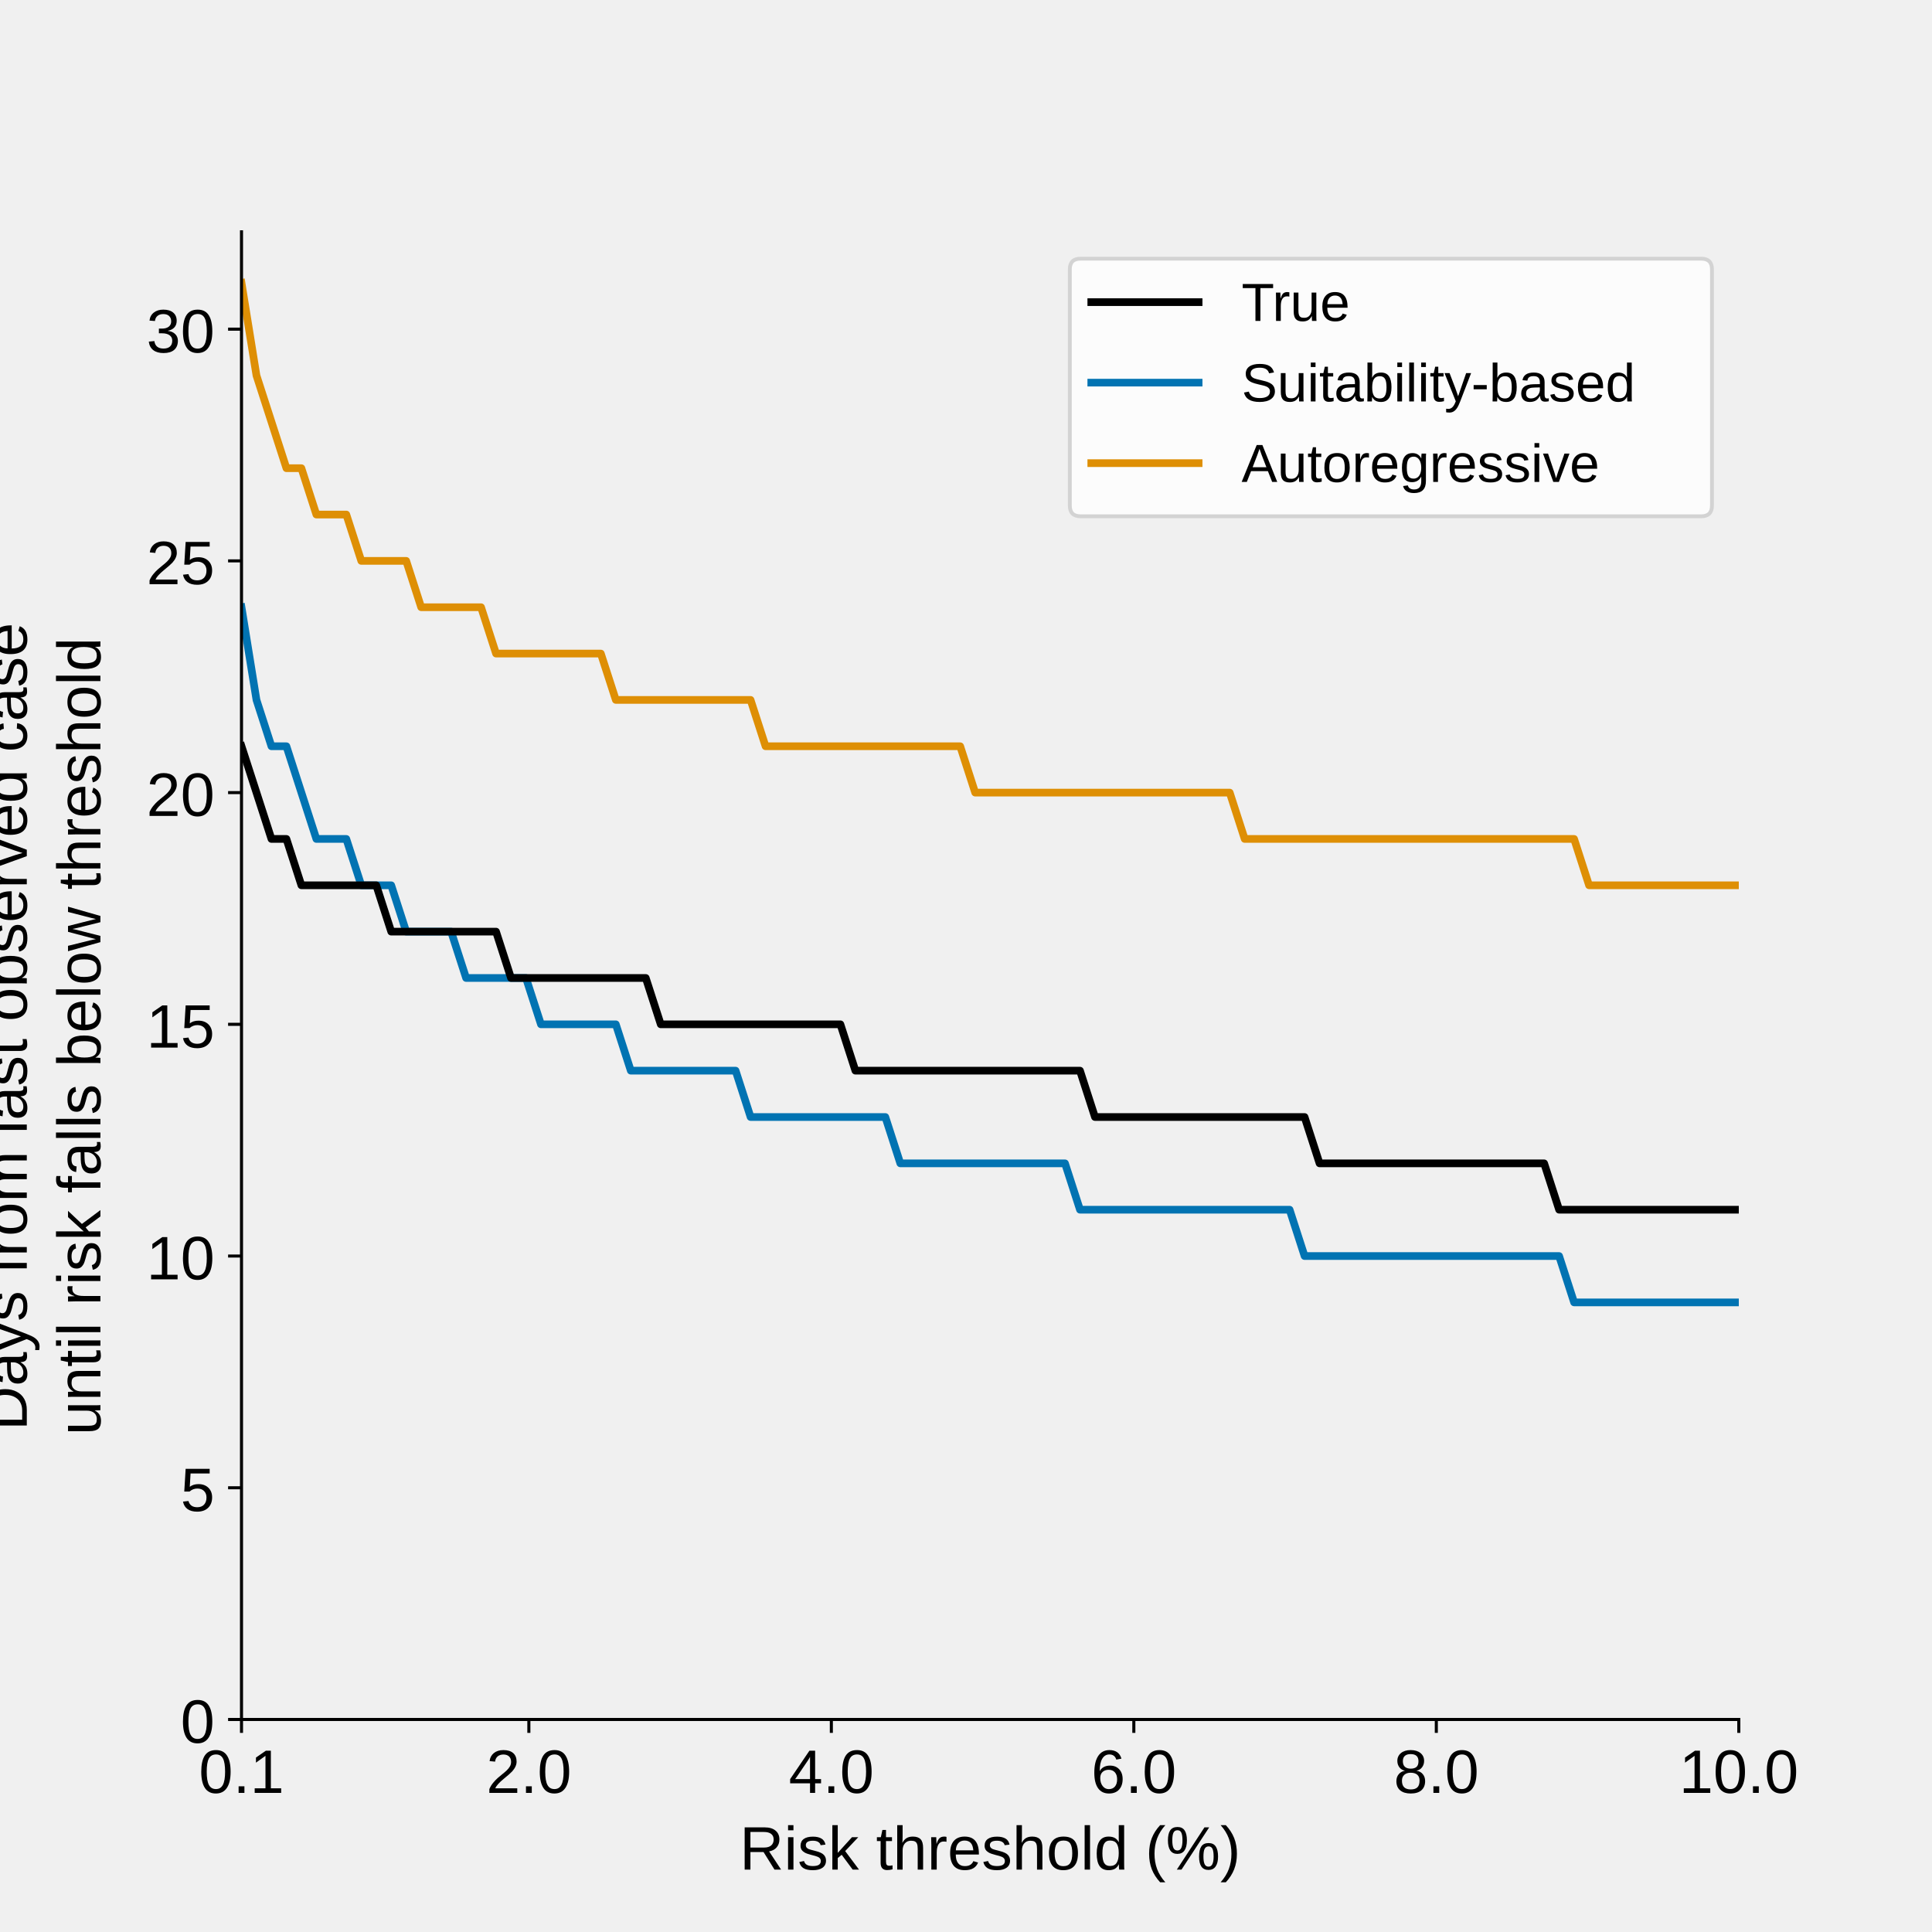
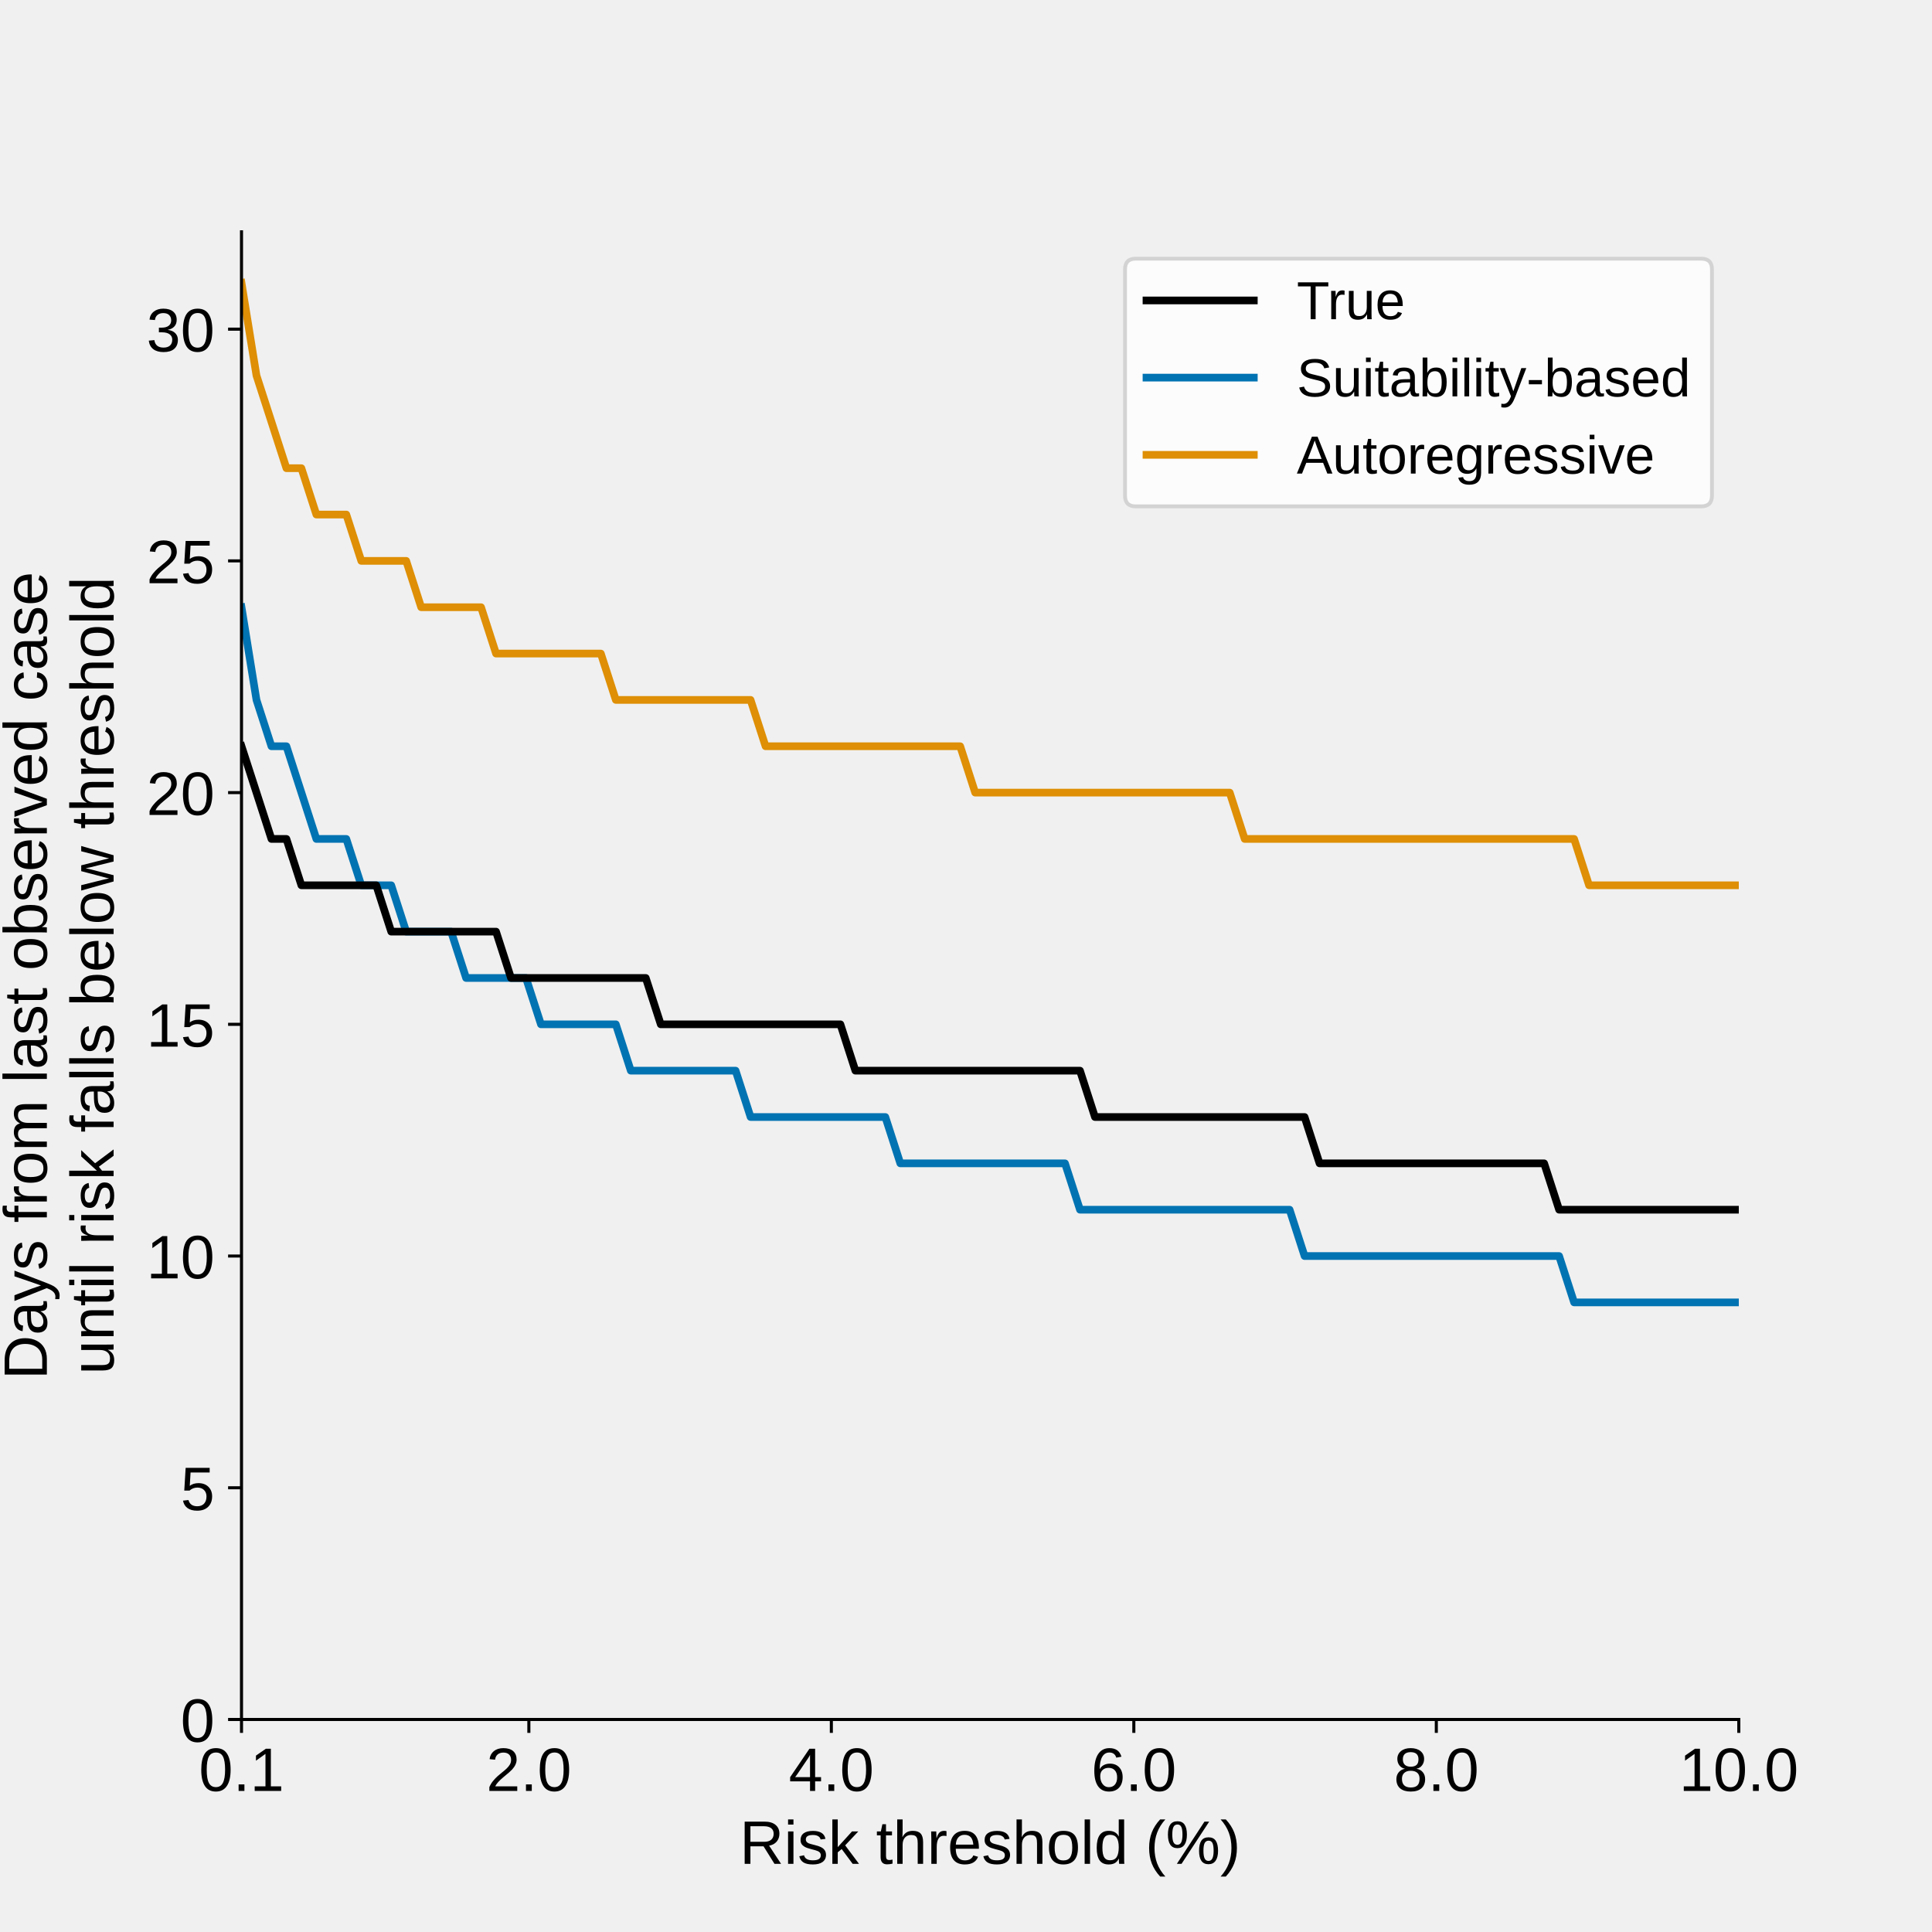
<svg xmlns="http://www.w3.org/2000/svg" xmlns:xlink="http://www.w3.org/1999/xlink" width="504pt" height="504pt" viewBox="0 0 504 504" version="1.1">
  <defs>
    <style type="text/css">*{stroke-linejoin: round; stroke-linecap: butt}</style>
  </defs>
  <g id="figure_1">
    <g id="patch_1">
      <path d="M 0 504  L 504 504  L 504 0  L 0 0  L 0 504  z " style="fill: none" />
    </g>
    <g id="axes_1">
      <g id="patch_2">
        <path d="M 63 448.56  L 453.6 448.56  L 453.6 60.48  L 63 60.48  L 63 448.56  z " style="fill: none" />
      </g>
      <g id="matplotlib.axis_1">
        <g id="xtick_1">
          <g id="line2d_1">
            <defs>
-               <path id="m56511d2cbc" d="M 0 0  L 0 3.5  " style="stroke: #000000; stroke-width: 0.8" />
+               <path id="mdf57d27506" d="M 0 0  L 0 3.5  " style="stroke: #000000; stroke-width: 0.8" />
            </defs>
            <g>
-               <use xlink:href="#m56511d2cbc" x="63" y="448.56" style="stroke: #000000; stroke-width: 0.8" />
+               <use xlink:href="#mdf57d27506" x="63" y="448.56" style="stroke: #000000; stroke-width: 0.8" />
            </g>
          </g>
          <g id="text_1">
-             <text style="font-size: 16px; font-family: 'Arial', sans-serif; text-anchor: middle" x="63" y="467.716" transform="rotate(-0 63 467.7163)">0.1</text>
+             <text style="font-size: 16px; font-family: 'Arial', sans-serif; text-anchor: middle" x="63" y="467.208" transform="rotate(-0 63 467.2084)">0.1</text>
          </g>
        </g>
        <g id="xtick_2">
          <g id="line2d_2">
            <g>
-               <use xlink:href="#m56511d2cbc" x="137.964" y="448.56" style="stroke: #000000; stroke-width: 0.8" />
+               <use xlink:href="#mdf57d27506" x="137.964" y="448.56" style="stroke: #000000; stroke-width: 0.8" />
            </g>
          </g>
          <g id="text_2">
-             <text style="font-size: 16px; font-family: 'Arial', sans-serif; text-anchor: middle" x="137.964" y="467.716" transform="rotate(-0 137.9636 467.7163)">2.0</text>
+             <text style="font-size: 16px; font-family: 'Arial', sans-serif; text-anchor: middle" x="137.964" y="467.208" transform="rotate(-0 137.9636 467.2084)">2.0</text>
          </g>
        </g>
        <g id="xtick_3">
          <g id="line2d_3">
            <g>
-               <use xlink:href="#m56511d2cbc" x="216.873" y="448.56" style="stroke: #000000; stroke-width: 0.8" />
+               <use xlink:href="#mdf57d27506" x="216.873" y="448.56" style="stroke: #000000; stroke-width: 0.8" />
            </g>
          </g>
          <g id="text_3">
-             <text style="font-size: 16px; font-family: 'Arial', sans-serif; text-anchor: middle" x="216.873" y="467.716" transform="rotate(-0 216.8727 467.7163)">4.0</text>
+             <text style="font-size: 16px; font-family: 'Arial', sans-serif; text-anchor: middle" x="216.873" y="467.208" transform="rotate(-0 216.8727 467.2084)">4.0</text>
          </g>
        </g>
        <g id="xtick_4">
          <g id="line2d_4">
            <g>
-               <use xlink:href="#m56511d2cbc" x="295.782" y="448.56" style="stroke: #000000; stroke-width: 0.8" />
+               <use xlink:href="#mdf57d27506" x="295.782" y="448.56" style="stroke: #000000; stroke-width: 0.8" />
            </g>
          </g>
          <g id="text_4">
-             <text style="font-size: 16px; font-family: 'Arial', sans-serif; text-anchor: middle" x="295.782" y="467.716" transform="rotate(-0 295.7818 467.7163)">6.0</text>
+             <text style="font-size: 16px; font-family: 'Arial', sans-serif; text-anchor: middle" x="295.782" y="467.208" transform="rotate(-0 295.7818 467.2084)">6.0</text>
          </g>
        </g>
        <g id="xtick_5">
          <g id="line2d_5">
            <g>
-               <use xlink:href="#m56511d2cbc" x="374.691" y="448.56" style="stroke: #000000; stroke-width: 0.8" />
+               <use xlink:href="#mdf57d27506" x="374.691" y="448.56" style="stroke: #000000; stroke-width: 0.8" />
            </g>
          </g>
          <g id="text_5">
-             <text style="font-size: 16px; font-family: 'Arial', sans-serif; text-anchor: middle" x="374.691" y="467.716" transform="rotate(-0 374.6909 467.7163)">8.0</text>
+             <text style="font-size: 16px; font-family: 'Arial', sans-serif; text-anchor: middle" x="374.691" y="467.208" transform="rotate(-0 374.6909 467.2084)">8.0</text>
          </g>
        </g>
        <g id="xtick_6">
          <g id="line2d_6">
            <g>
-               <use xlink:href="#m56511d2cbc" x="453.6" y="448.56" style="stroke: #000000; stroke-width: 0.8" />
+               <use xlink:href="#mdf57d27506" x="453.6" y="448.56" style="stroke: #000000; stroke-width: 0.8" />
            </g>
          </g>
          <g id="text_6">
-             <text style="font-size: 16px; font-family: 'Arial', sans-serif; text-anchor: middle" x="453.6" y="467.716" transform="rotate(-0 453.6 467.7163)">10.0</text>
+             <text style="font-size: 16px; font-family: 'Arial', sans-serif; text-anchor: middle" x="453.6" y="467.208" transform="rotate(-0 453.6 467.2084)">10.0</text>
          </g>
        </g>
        <g id="text_7">
-           <text style="font-size: 16px; font-family: 'Arial', sans-serif; text-anchor: middle" x="258.3" y="487.717" transform="rotate(-0 258.3 487.7175)">Risk threshold (%)</text>
+           <text style="font-size: 16px; font-family: 'Arial', sans-serif; text-anchor: middle" x="258.3" y="486.224" transform="rotate(-0 258.3 486.2241)">Risk threshold (%)</text>
        </g>
      </g>
      <g id="matplotlib.axis_2">
        <g id="ytick_1">
          <g id="line2d_7">
            <defs>
-               <path id="m12f2c58d21" d="M 0 0  L -3.5 0  " style="stroke: #000000; stroke-width: 0.8" />
+               <path id="m340bdd60da" d="M 0 0  L -3.5 0  " style="stroke: #000000; stroke-width: 0.8" />
            </defs>
            <g>
-               <use xlink:href="#m12f2c58d21" x="63" y="448.56" style="stroke: #000000; stroke-width: 0.8" />
+               <use xlink:href="#m340bdd60da" x="63" y="448.56" style="stroke: #000000; stroke-width: 0.8" />
            </g>
          </g>
          <g id="text_8">
-             <text style="font-size: 16px; font-family: 'Arial', sans-serif; text-anchor: end" x="56" y="454.638" transform="rotate(-0 56 454.6381)">0</text>
+             <text style="font-size: 16px; font-family: 'Arial', sans-serif; text-anchor: end" x="56" y="454.384" transform="rotate(-0 56 454.3842)">0</text>
          </g>
        </g>
        <g id="ytick_2">
          <g id="line2d_8">
            <g>
-               <use xlink:href="#m12f2c58d21" x="63" y="388.111" style="stroke: #000000; stroke-width: 0.8" />
+               <use xlink:href="#m340bdd60da" x="63" y="388.111" style="stroke: #000000; stroke-width: 0.8" />
            </g>
          </g>
          <g id="text_9">
-             <text style="font-size: 16px; font-family: 'Arial', sans-serif; text-anchor: end" x="56" y="394.19" transform="rotate(-0 56 394.1895)">5</text>
+             <text style="font-size: 16px; font-family: 'Arial', sans-serif; text-anchor: end" x="56" y="393.936" transform="rotate(-0 56 393.9356)">5</text>
          </g>
        </g>
        <g id="ytick_3">
          <g id="line2d_9">
            <g>
-               <use xlink:href="#m12f2c58d21" x="63" y="327.663" style="stroke: #000000; stroke-width: 0.8" />
+               <use xlink:href="#m340bdd60da" x="63" y="327.663" style="stroke: #000000; stroke-width: 0.8" />
            </g>
          </g>
          <g id="text_10">
-             <text style="font-size: 16px; font-family: 'Arial', sans-serif; text-anchor: end" x="56" y="333.741" transform="rotate(-0 56 333.7409)">10</text>
+             <text style="font-size: 16px; font-family: 'Arial', sans-serif; text-anchor: end" x="56" y="333.487" transform="rotate(-0 56 333.487)">10</text>
          </g>
        </g>
        <g id="ytick_4">
          <g id="line2d_10">
            <g>
-               <use xlink:href="#m12f2c58d21" x="63" y="267.214" style="stroke: #000000; stroke-width: 0.8" />
+               <use xlink:href="#m340bdd60da" x="63" y="267.214" style="stroke: #000000; stroke-width: 0.8" />
            </g>
          </g>
          <g id="text_11">
-             <text style="font-size: 16px; font-family: 'Arial', sans-serif; text-anchor: end" x="56" y="273.292" transform="rotate(-0 56 273.2923)">15</text>
+             <text style="font-size: 16px; font-family: 'Arial', sans-serif; text-anchor: end" x="56" y="273.038" transform="rotate(-0 56 273.0384)">15</text>
          </g>
        </g>
        <g id="ytick_5">
          <g id="line2d_11">
            <g>
-               <use xlink:href="#m12f2c58d21" x="63" y="206.766" style="stroke: #000000; stroke-width: 0.8" />
+               <use xlink:href="#m340bdd60da" x="63" y="206.766" style="stroke: #000000; stroke-width: 0.8" />
            </g>
          </g>
          <g id="text_12">
-             <text style="font-size: 16px; font-family: 'Arial', sans-serif; text-anchor: end" x="56" y="212.844" transform="rotate(-0 56 212.8437)">20</text>
+             <text style="font-size: 16px; font-family: 'Arial', sans-serif; text-anchor: end" x="56" y="212.59" transform="rotate(-0 56 212.5898)">20</text>
          </g>
        </g>
        <g id="ytick_6">
          <g id="line2d_12">
            <g>
-               <use xlink:href="#m12f2c58d21" x="63" y="146.317" style="stroke: #000000; stroke-width: 0.8" />
+               <use xlink:href="#m340bdd60da" x="63" y="146.317" style="stroke: #000000; stroke-width: 0.8" />
            </g>
          </g>
          <g id="text_13">
-             <text style="font-size: 16px; font-family: 'Arial', sans-serif; text-anchor: end" x="56" y="152.395" transform="rotate(-0 56 152.3951)">25</text>
+             <text style="font-size: 16px; font-family: 'Arial', sans-serif; text-anchor: end" x="56" y="152.141" transform="rotate(-0 56 152.1412)">25</text>
          </g>
        </g>
        <g id="ytick_7">
          <g id="line2d_13">
            <g>
-               <use xlink:href="#m12f2c58d21" x="63" y="85.868" style="stroke: #000000; stroke-width: 0.8" />
+               <use xlink:href="#m340bdd60da" x="63" y="85.868" style="stroke: #000000; stroke-width: 0.8" />
            </g>
          </g>
          <g id="text_14">
-             <text style="font-size: 16px; font-family: 'Arial', sans-serif; text-anchor: end" x="56" y="91.947" transform="rotate(-0 56 91.94654)">30</text>
+             <text style="font-size: 16px; font-family: 'Arial', sans-serif; text-anchor: end" x="56" y="91.693" transform="rotate(-0 56 91.69263)">30</text>
          </g>
        </g>
        <g id="text_15">
-           <text style="font-size: 16px; font-family: 'Arial', sans-serif" transform="translate(6.990312 373.18) rotate(-90)">Days from last observed case</text>
-           <text style="font-size: 16px; font-family: 'Arial', sans-serif" transform="translate(26.19469 374.39) rotate(-90)">until risk falls below threshold</text>
+           <text style="font-size: 16px; font-family: 'Arial', sans-serif" transform="translate(12.22422 359.8888) rotate(-90)">Days from last observed case</text>
+           <text style="font-size: 16px; font-family: 'Arial', sans-serif" transform="translate(29.63859 358.5612) rotate(-90)">until risk falls below threshold</text>
        </g>
      </g>
      <g id="line2d_14">
-         <path d="M 63 158.407  L 66.906 182.586  L 70.812 194.676  L 74.718 194.676  L 78.624 206.766  L 82.53 218.855  L 86.436 218.855  L 90.342 218.855  L 94.248 230.945  L 98.154 230.945  L 102.06 230.945  L 105.966 243.035  L 109.872 243.035  L 113.778 243.035  L 117.684 243.035  L 121.59 255.124  L 125.496 255.124  L 129.402 255.124  L 133.308 255.124  L 137.214 255.124  L 141.12 267.214  L 145.026 267.214  L 148.932 267.214  L 152.838 267.214  L 156.744 267.214  L 160.65 267.214  L 164.556 279.304  L 168.462 279.304  L 172.368 279.304  L 176.274 279.304  L 180.18 279.304  L 184.086 279.304  L 187.992 279.304  L 191.898 279.304  L 195.804 291.394  L 199.71 291.394  L 203.616 291.394  L 207.522 291.394  L 211.428 291.394  L 215.334 291.394  L 219.24 291.394  L 223.146 291.394  L 227.052 291.394  L 230.958 291.394  L 234.864 303.483  L 238.77 303.483  L 242.676 303.483  L 246.582 303.483  L 250.488 303.483  L 254.394 303.483  L 258.3 303.483  L 262.206 303.483  L 266.112 303.483  L 270.018 303.483  L 273.924 303.483  L 277.83 303.483  L 281.736 315.573  L 285.642 315.573  L 289.548 315.573  L 293.454 315.573  L 297.36 315.573  L 301.266 315.573  L 305.172 315.573  L 309.078 315.573  L 312.984 315.573  L 316.89 315.573  L 320.796 315.573  L 324.702 315.573  L 328.608 315.573  L 332.514 315.573  L 336.42 315.573  L 340.326 327.663  L 344.232 327.663  L 348.138 327.663  L 352.044 327.663  L 355.95 327.663  L 359.856 327.663  L 363.762 327.663  L 367.668 327.663  L 371.574 327.663  L 375.48 327.663  L 379.386 327.663  L 383.292 327.663  L 387.198 327.663  L 391.104 327.663  L 395.01 327.663  L 398.916 327.663  L 402.822 327.663  L 406.728 327.663  L 410.634 339.753  L 414.54 339.753  L 418.446 339.753  L 422.352 339.753  L 426.258 339.753  L 430.164 339.753  L 434.07 339.753  L 437.976 339.753  L 441.882 339.753  L 445.788 339.753  L 449.694 339.753  L 453.6 339.753  " clip-path="url(#pc486471173)" style="fill: none; stroke: #0173b2; stroke-width: 2; stroke-linecap: square" />
+         <path d="M 63 158.407  L 66.906 182.586  L 70.812 194.676  L 74.718 194.676  L 78.624 206.766  L 82.53 218.855  L 86.436 218.855  L 90.342 218.855  L 94.248 230.945  L 98.154 230.945  L 102.06 230.945  L 105.966 243.035  L 109.872 243.035  L 113.778 243.035  L 117.684 243.035  L 121.59 255.124  L 125.496 255.124  L 129.402 255.124  L 133.308 255.124  L 137.214 255.124  L 141.12 267.214  L 145.026 267.214  L 148.932 267.214  L 152.838 267.214  L 156.744 267.214  L 160.65 267.214  L 164.556 279.304  L 168.462 279.304  L 172.368 279.304  L 176.274 279.304  L 180.18 279.304  L 184.086 279.304  L 187.992 279.304  L 191.898 279.304  L 195.804 291.394  L 199.71 291.394  L 203.616 291.394  L 207.522 291.394  L 211.428 291.394  L 215.334 291.394  L 219.24 291.394  L 223.146 291.394  L 227.052 291.394  L 230.958 291.394  L 234.864 303.483  L 238.77 303.483  L 242.676 303.483  L 246.582 303.483  L 250.488 303.483  L 254.394 303.483  L 258.3 303.483  L 262.206 303.483  L 266.112 303.483  L 270.018 303.483  L 273.924 303.483  L 277.83 303.483  L 281.736 315.573  L 285.642 315.573  L 289.548 315.573  L 293.454 315.573  L 297.36 315.573  L 301.266 315.573  L 305.172 315.573  L 309.078 315.573  L 312.984 315.573  L 316.89 315.573  L 320.796 315.573  L 324.702 315.573  L 328.608 315.573  L 332.514 315.573  L 336.42 315.573  L 340.326 327.663  L 344.232 327.663  L 348.138 327.663  L 352.044 327.663  L 355.95 327.663  L 359.856 327.663  L 363.762 327.663  L 367.668 327.663  L 371.574 327.663  L 375.48 327.663  L 379.386 327.663  L 383.292 327.663  L 387.198 327.663  L 391.104 327.663  L 395.01 327.663  L 398.916 327.663  L 402.822 327.663  L 406.728 327.663  L 410.634 339.753  L 414.54 339.753  L 418.446 339.753  L 422.352 339.753  L 426.258 339.753  L 430.164 339.753  L 434.07 339.753  L 437.976 339.753  L 441.882 339.753  L 445.788 339.753  L 449.694 339.753  L 453.6 339.753  " clip-path="url(#pfbb4225f75)" style="fill: none; stroke: #0173b2; stroke-width: 2; stroke-linecap: square" />
      </g>
      <g id="line2d_15">
-         <path d="M 63 73.779  L 66.906 97.958  L 70.812 110.048  L 74.718 122.138  L 78.624 122.138  L 82.53 134.227  L 86.436 134.227  L 90.342 134.227  L 94.248 146.317  L 98.154 146.317  L 102.06 146.317  L 105.966 146.317  L 109.872 158.407  L 113.778 158.407  L 117.684 158.407  L 121.59 158.407  L 125.496 158.407  L 129.402 170.496  L 133.308 170.496  L 137.214 170.496  L 141.12 170.496  L 145.026 170.496  L 148.932 170.496  L 152.838 170.496  L 156.744 170.496  L 160.65 182.586  L 164.556 182.586  L 168.462 182.586  L 172.368 182.586  L 176.274 182.586  L 180.18 182.586  L 184.086 182.586  L 187.992 182.586  L 191.898 182.586  L 195.804 182.586  L 199.71 194.676  L 203.616 194.676  L 207.522 194.676  L 211.428 194.676  L 215.334 194.676  L 219.24 194.676  L 223.146 194.676  L 227.052 194.676  L 230.958 194.676  L 234.864 194.676  L 238.77 194.676  L 242.676 194.676  L 246.582 194.676  L 250.488 194.676  L 254.394 206.766  L 258.3 206.766  L 262.206 206.766  L 266.112 206.766  L 270.018 206.766  L 273.924 206.766  L 277.83 206.766  L 281.736 206.766  L 285.642 206.766  L 289.548 206.766  L 293.454 206.766  L 297.36 206.766  L 301.266 206.766  L 305.172 206.766  L 309.078 206.766  L 312.984 206.766  L 316.89 206.766  L 320.796 206.766  L 324.702 218.855  L 328.608 218.855  L 332.514 218.855  L 336.42 218.855  L 340.326 218.855  L 344.232 218.855  L 348.138 218.855  L 352.044 218.855  L 355.95 218.855  L 359.856 218.855  L 363.762 218.855  L 367.668 218.855  L 371.574 218.855  L 375.48 218.855  L 379.386 218.855  L 383.292 218.855  L 387.198 218.855  L 391.104 218.855  L 395.01 218.855  L 398.916 218.855  L 402.822 218.855  L 406.728 218.855  L 410.634 218.855  L 414.54 230.945  L 418.446 230.945  L 422.352 230.945  L 426.258 230.945  L 430.164 230.945  L 434.07 230.945  L 437.976 230.945  L 441.882 230.945  L 445.788 230.945  L 449.694 230.945  L 453.6 230.945  " clip-path="url(#pc486471173)" style="fill: none; stroke: #de8f05; stroke-width: 2; stroke-linecap: square" />
+         <path d="M 63 73.779  L 66.906 97.958  L 70.812 110.048  L 74.718 122.138  L 78.624 122.138  L 82.53 134.227  L 86.436 134.227  L 90.342 134.227  L 94.248 146.317  L 98.154 146.317  L 102.06 146.317  L 105.966 146.317  L 109.872 158.407  L 113.778 158.407  L 117.684 158.407  L 121.59 158.407  L 125.496 158.407  L 129.402 170.496  L 133.308 170.496  L 137.214 170.496  L 141.12 170.496  L 145.026 170.496  L 148.932 170.496  L 152.838 170.496  L 156.744 170.496  L 160.65 182.586  L 164.556 182.586  L 168.462 182.586  L 172.368 182.586  L 176.274 182.586  L 180.18 182.586  L 184.086 182.586  L 187.992 182.586  L 191.898 182.586  L 195.804 182.586  L 199.71 194.676  L 203.616 194.676  L 207.522 194.676  L 211.428 194.676  L 215.334 194.676  L 219.24 194.676  L 223.146 194.676  L 227.052 194.676  L 230.958 194.676  L 234.864 194.676  L 238.77 194.676  L 242.676 194.676  L 246.582 194.676  L 250.488 194.676  L 254.394 206.766  L 258.3 206.766  L 262.206 206.766  L 266.112 206.766  L 270.018 206.766  L 273.924 206.766  L 277.83 206.766  L 281.736 206.766  L 285.642 206.766  L 289.548 206.766  L 293.454 206.766  L 297.36 206.766  L 301.266 206.766  L 305.172 206.766  L 309.078 206.766  L 312.984 206.766  L 316.89 206.766  L 320.796 206.766  L 324.702 218.855  L 328.608 218.855  L 332.514 218.855  L 336.42 218.855  L 340.326 218.855  L 344.232 218.855  L 348.138 218.855  L 352.044 218.855  L 355.95 218.855  L 359.856 218.855  L 363.762 218.855  L 367.668 218.855  L 371.574 218.855  L 375.48 218.855  L 379.386 218.855  L 383.292 218.855  L 387.198 218.855  L 391.104 218.855  L 395.01 218.855  L 398.916 218.855  L 402.822 218.855  L 406.728 218.855  L 410.634 218.855  L 414.54 230.945  L 418.446 230.945  L 422.352 230.945  L 426.258 230.945  L 430.164 230.945  L 434.07 230.945  L 437.976 230.945  L 441.882 230.945  L 445.788 230.945  L 449.694 230.945  L 453.6 230.945  " clip-path="url(#pfbb4225f75)" style="fill: none; stroke: #de8f05; stroke-width: 2; stroke-linecap: square" />
      </g>
      <g id="line2d_16">
-         <path d="M 63 194.676  L 66.906 206.766  L 70.812 218.855  L 74.718 218.855  L 78.624 230.945  L 82.53 230.945  L 86.436 230.945  L 90.342 230.945  L 94.248 230.945  L 98.154 230.945  L 102.06 243.035  L 105.966 243.035  L 109.872 243.035  L 113.778 243.035  L 117.684 243.035  L 121.59 243.035  L 125.496 243.035  L 129.402 243.035  L 133.308 255.124  L 137.214 255.124  L 141.12 255.124  L 145.026 255.124  L 148.932 255.124  L 152.838 255.124  L 156.744 255.124  L 160.65 255.124  L 164.556 255.124  L 168.462 255.124  L 172.368 267.214  L 176.274 267.214  L 180.18 267.214  L 184.086 267.214  L 187.992 267.214  L 191.898 267.214  L 195.804 267.214  L 199.71 267.214  L 203.616 267.214  L 207.522 267.214  L 211.428 267.214  L 215.334 267.214  L 219.24 267.214  L 223.146 279.304  L 227.052 279.304  L 230.958 279.304  L 234.864 279.304  L 238.77 279.304  L 242.676 279.304  L 246.582 279.304  L 250.488 279.304  L 254.394 279.304  L 258.3 279.304  L 262.206 279.304  L 266.112 279.304  L 270.018 279.304  L 273.924 279.304  L 277.83 279.304  L 281.736 279.304  L 285.642 291.394  L 289.548 291.394  L 293.454 291.394  L 297.36 291.394  L 301.266 291.394  L 305.172 291.394  L 309.078 291.394  L 312.984 291.394  L 316.89 291.394  L 320.796 291.394  L 324.702 291.394  L 328.608 291.394  L 332.514 291.394  L 336.42 291.394  L 340.326 291.394  L 344.232 303.483  L 348.138 303.483  L 352.044 303.483  L 355.95 303.483  L 359.856 303.483  L 363.762 303.483  L 367.668 303.483  L 371.574 303.483  L 375.48 303.483  L 379.386 303.483  L 383.292 303.483  L 387.198 303.483  L 391.104 303.483  L 395.01 303.483  L 398.916 303.483  L 402.822 303.483  L 406.728 315.573  L 410.634 315.573  L 414.54 315.573  L 418.446 315.573  L 422.352 315.573  L 426.258 315.573  L 430.164 315.573  L 434.07 315.573  L 437.976 315.573  L 441.882 315.573  L 445.788 315.573  L 449.694 315.573  L 453.6 315.573  " clip-path="url(#pc486471173)" style="fill: none; stroke: #000000; stroke-width: 2; stroke-linecap: square" />
+         <path d="M 63 194.676  L 66.906 206.766  L 70.812 218.855  L 74.718 218.855  L 78.624 230.945  L 82.53 230.945  L 86.436 230.945  L 90.342 230.945  L 94.248 230.945  L 98.154 230.945  L 102.06 243.035  L 105.966 243.035  L 109.872 243.035  L 113.778 243.035  L 117.684 243.035  L 121.59 243.035  L 125.496 243.035  L 129.402 243.035  L 133.308 255.124  L 137.214 255.124  L 141.12 255.124  L 145.026 255.124  L 148.932 255.124  L 152.838 255.124  L 156.744 255.124  L 160.65 255.124  L 164.556 255.124  L 168.462 255.124  L 172.368 267.214  L 176.274 267.214  L 180.18 267.214  L 184.086 267.214  L 187.992 267.214  L 191.898 267.214  L 195.804 267.214  L 199.71 267.214  L 203.616 267.214  L 207.522 267.214  L 211.428 267.214  L 215.334 267.214  L 219.24 267.214  L 223.146 279.304  L 227.052 279.304  L 230.958 279.304  L 234.864 279.304  L 238.77 279.304  L 242.676 279.304  L 246.582 279.304  L 250.488 279.304  L 254.394 279.304  L 258.3 279.304  L 262.206 279.304  L 266.112 279.304  L 270.018 279.304  L 273.924 279.304  L 277.83 279.304  L 281.736 279.304  L 285.642 291.394  L 289.548 291.394  L 293.454 291.394  L 297.36 291.394  L 301.266 291.394  L 305.172 291.394  L 309.078 291.394  L 312.984 291.394  L 316.89 291.394  L 320.796 291.394  L 324.702 291.394  L 328.608 291.394  L 332.514 291.394  L 336.42 291.394  L 340.326 291.394  L 344.232 303.483  L 348.138 303.483  L 352.044 303.483  L 355.95 303.483  L 359.856 303.483  L 363.762 303.483  L 367.668 303.483  L 371.574 303.483  L 375.48 303.483  L 379.386 303.483  L 383.292 303.483  L 387.198 303.483  L 391.104 303.483  L 395.01 303.483  L 398.916 303.483  L 402.822 303.483  L 406.728 315.573  L 410.634 315.573  L 414.54 315.573  L 418.446 315.573  L 422.352 315.573  L 426.258 315.573  L 430.164 315.573  L 434.07 315.573  L 437.976 315.573  L 441.882 315.573  L 445.788 315.573  L 449.694 315.573  L 453.6 315.573  " clip-path="url(#pfbb4225f75)" style="fill: none; stroke: #000000; stroke-width: 2; stroke-linecap: square" />
      </g>
      <g id="patch_3">
        <path d="M 63 448.56  L 63 60.48  " style="fill: none; stroke: #000000; stroke-width: 0.8; stroke-linejoin: miter; stroke-linecap: square" />
      </g>
      <g id="patch_4">
        <path d="M 63 448.56  L 453.6 448.56  " style="fill: none; stroke: #000000; stroke-width: 0.8; stroke-linejoin: miter; stroke-linecap: square" />
      </g>
      <g id="legend_1">
        <g id="patch_5">
-           <path d="M 281.883 134.683  L 443.8 134.683  Q 446.6 134.683 446.6 131.883  L 446.6 70.28  Q 446.6 67.48 443.8 67.48  L 281.883 67.48  Q 279.083 67.48 279.083 70.28  L 279.083 131.883  Q 279.083 134.683 281.883 134.683  z " style="fill: #ffffff; opacity: 0.8; stroke: #cccccc; stroke-linejoin: miter" />
+           <path d="M 296.282 132.097  L 443.8 132.097  Q 446.6 132.097 446.6 129.297  L 446.6 70.28  Q 446.6 67.48 443.8 67.48  L 296.282 67.48  Q 293.482 67.48 293.482 70.28  L 293.482 129.297  Q 293.482 132.097 296.282 132.097  z " style="fill: #ffffff; opacity: 0.8; stroke: #cccccc; stroke-linejoin: miter" />
        </g>
        <g id="line2d_17">
-           <path d="M 284.683 78.818  L 298.683 78.818  L 312.683 78.818  " style="fill: none; stroke: #000000; stroke-width: 2; stroke-linecap: square" />
+           <path d="M 299.082 78.372  L 313.082 78.372  L 327.082 78.372  " style="fill: none; stroke: #000000; stroke-width: 2; stroke-linecap: square" />
        </g>
        <g id="text_16">
-           <text style="font-size: 14px; font-family: 'Arial', sans-serif; text-anchor: start" x="323.883" y="83.718" transform="rotate(-0 323.8834 83.71781)">True</text>
+           <text style="font-size: 14px; font-family: 'Arial', sans-serif; text-anchor: start" x="338.282" y="83.272" transform="rotate(-0 338.2816 83.27238)">True</text>
        </g>
        <g id="line2d_18">
-           <path d="M 284.683 99.819  L 298.683 99.819  L 312.683 99.819  " style="fill: none; stroke: #0173b2; stroke-width: 2; stroke-linecap: square" />
+           <path d="M 299.082 98.511  L 313.082 98.511  L 327.082 98.511  " style="fill: none; stroke: #0173b2; stroke-width: 2; stroke-linecap: square" />
        </g>
        <g id="text_17">
-           <text style="font-size: 14px; font-family: 'Arial', sans-serif; text-anchor: start" x="323.883" y="104.719" transform="rotate(-0 323.8834 104.7189)">Suitability-based</text>
+           <text style="font-size: 14px; font-family: 'Arial', sans-serif; text-anchor: start" x="338.282" y="103.411" transform="rotate(-0 338.2816 103.4111)">Suitability-based</text>
        </g>
        <g id="line2d_19">
-           <path d="M 284.683 120.82  L 298.683 120.82  L 312.683 120.82  " style="fill: none; stroke: #de8f05; stroke-width: 2; stroke-linecap: square" />
+           <path d="M 299.082 118.65  L 313.082 118.65  L 327.082 118.65  " style="fill: none; stroke: #de8f05; stroke-width: 2; stroke-linecap: square" />
        </g>
        <g id="text_18">
-           <text style="font-size: 14px; font-family: 'Arial', sans-serif; text-anchor: start" x="323.883" y="125.72" transform="rotate(-0 323.8834 125.72)">Autoregressive</text>
+           <text style="font-size: 14px; font-family: 'Arial', sans-serif; text-anchor: start" x="338.282" y="123.55" transform="rotate(-0 338.2816 123.55)">Autoregressive</text>
        </g>
      </g>
    </g>
  </g>
  <defs>
-     <clipPath id="pc486471173">
+     <clipPath id="pfbb4225f75">
      <rect x="63" y="60.48" width="390.6" height="388.08" />
    </clipPath>
  </defs>
</svg>
